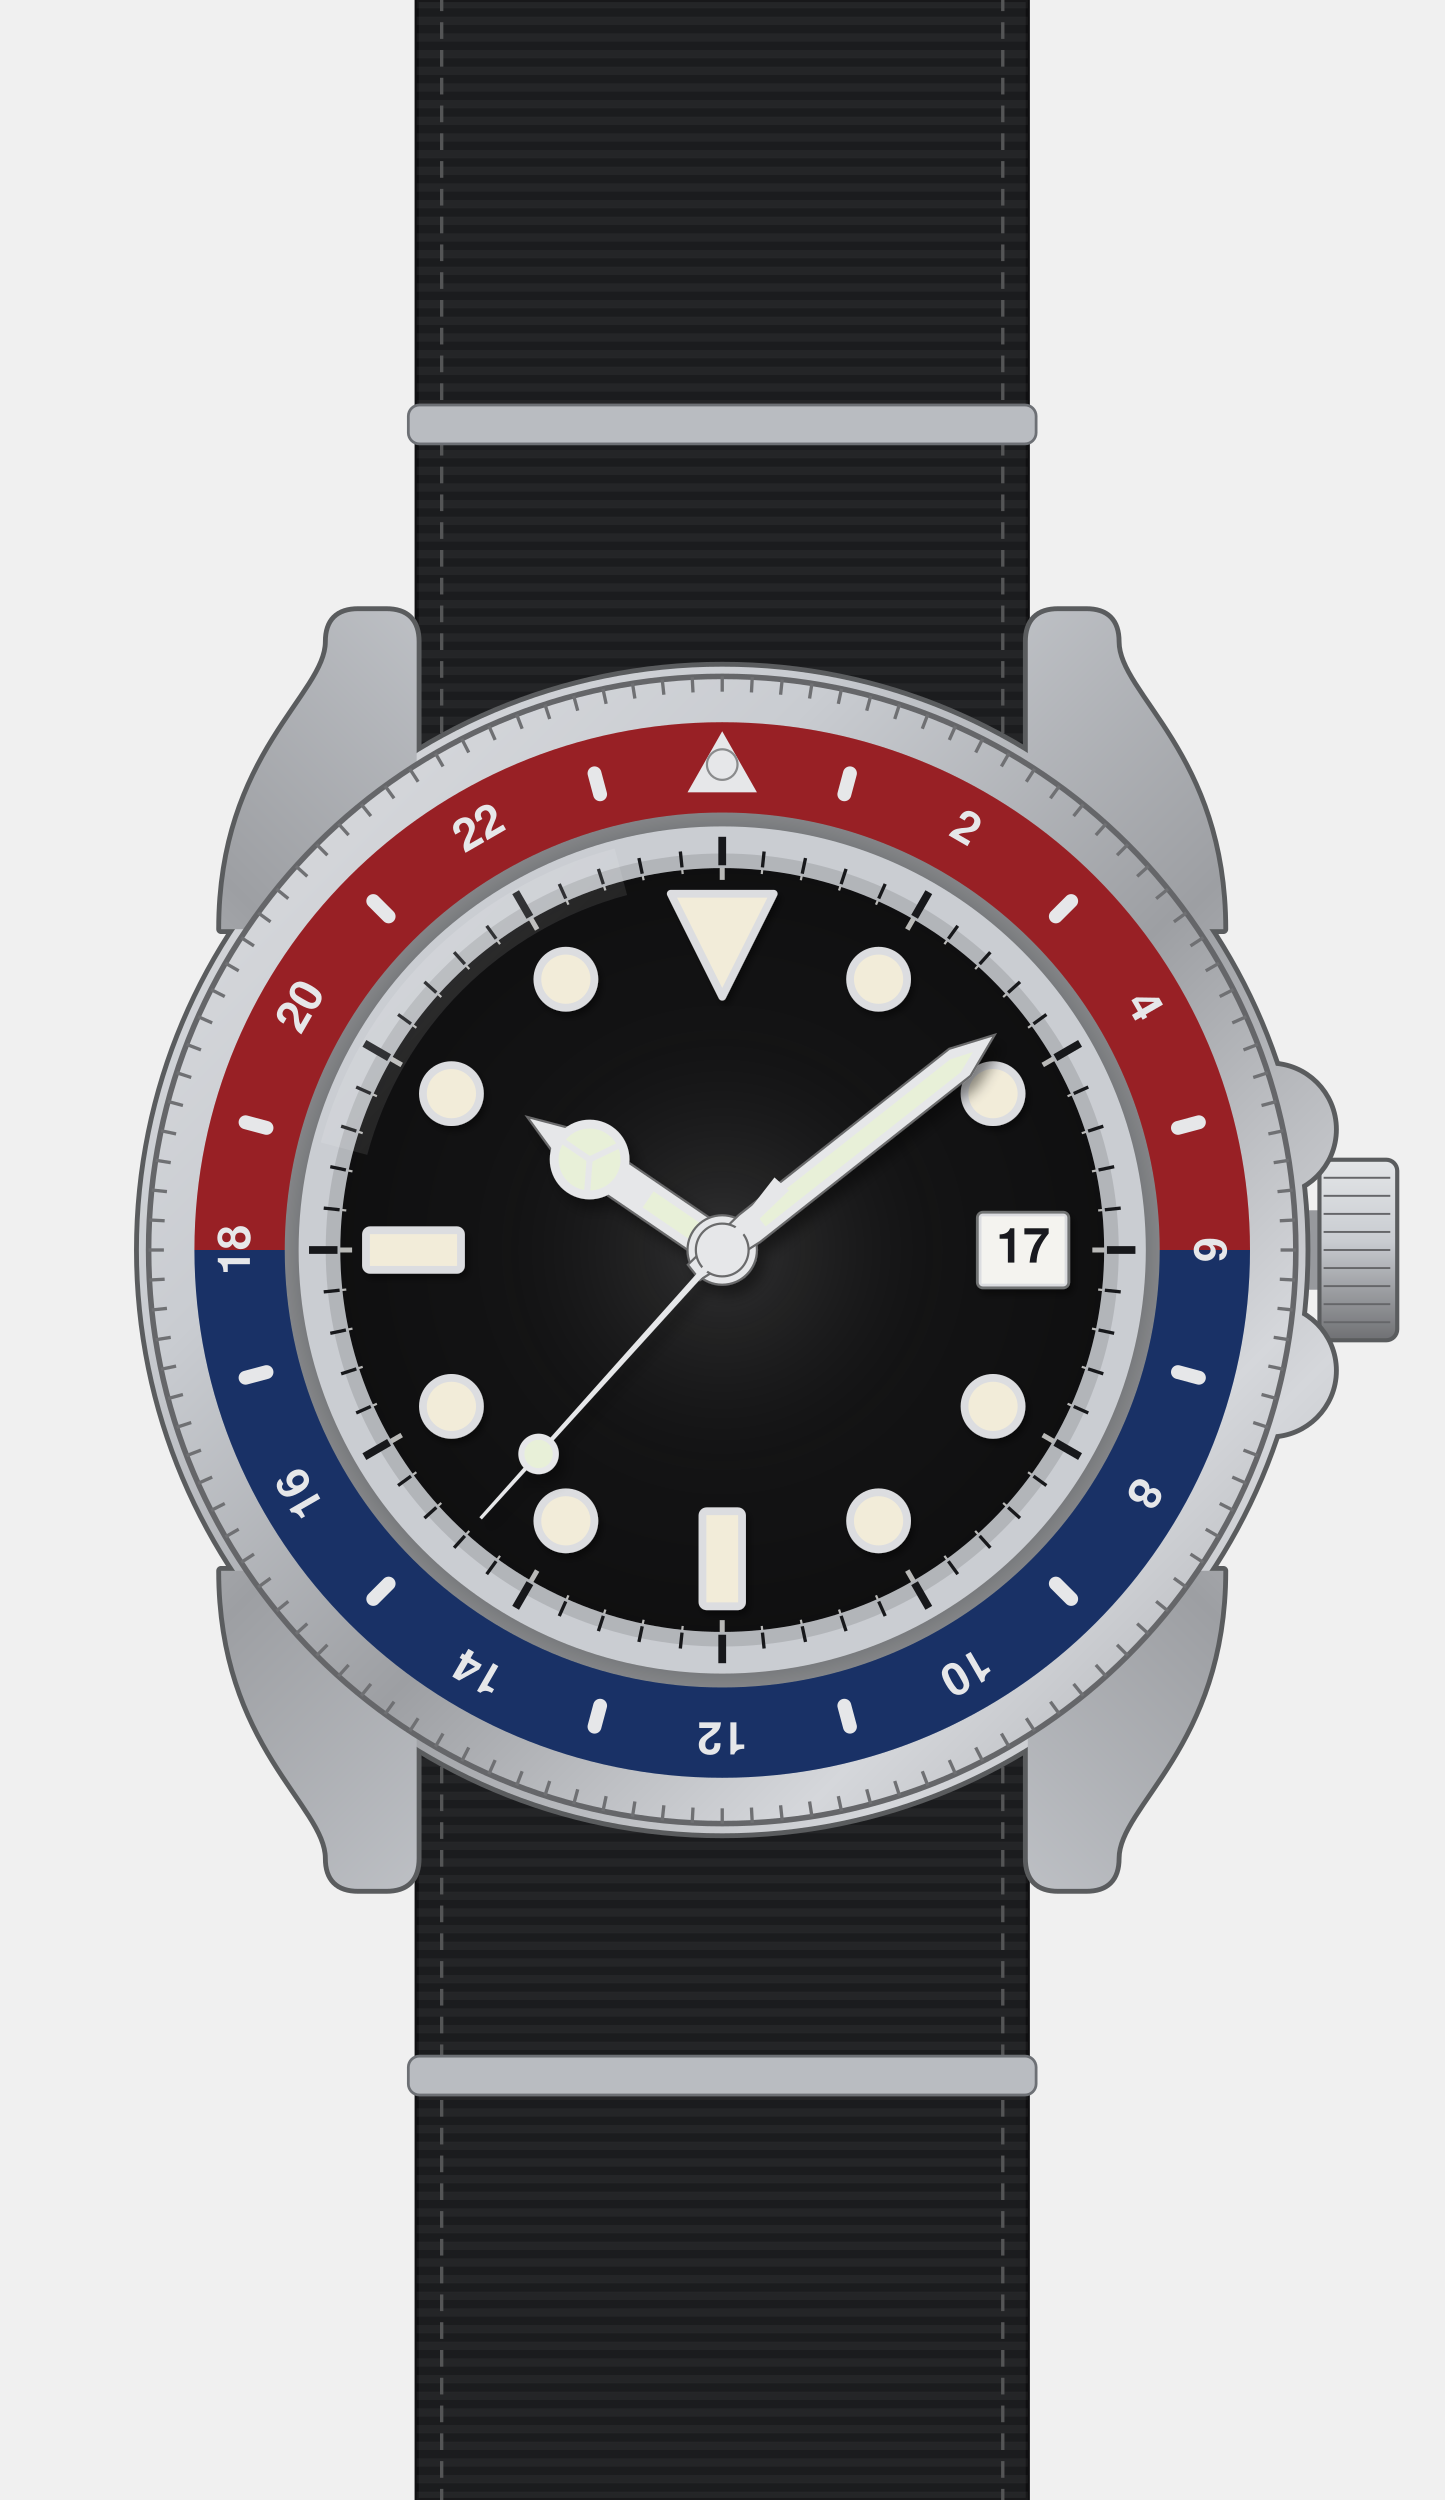
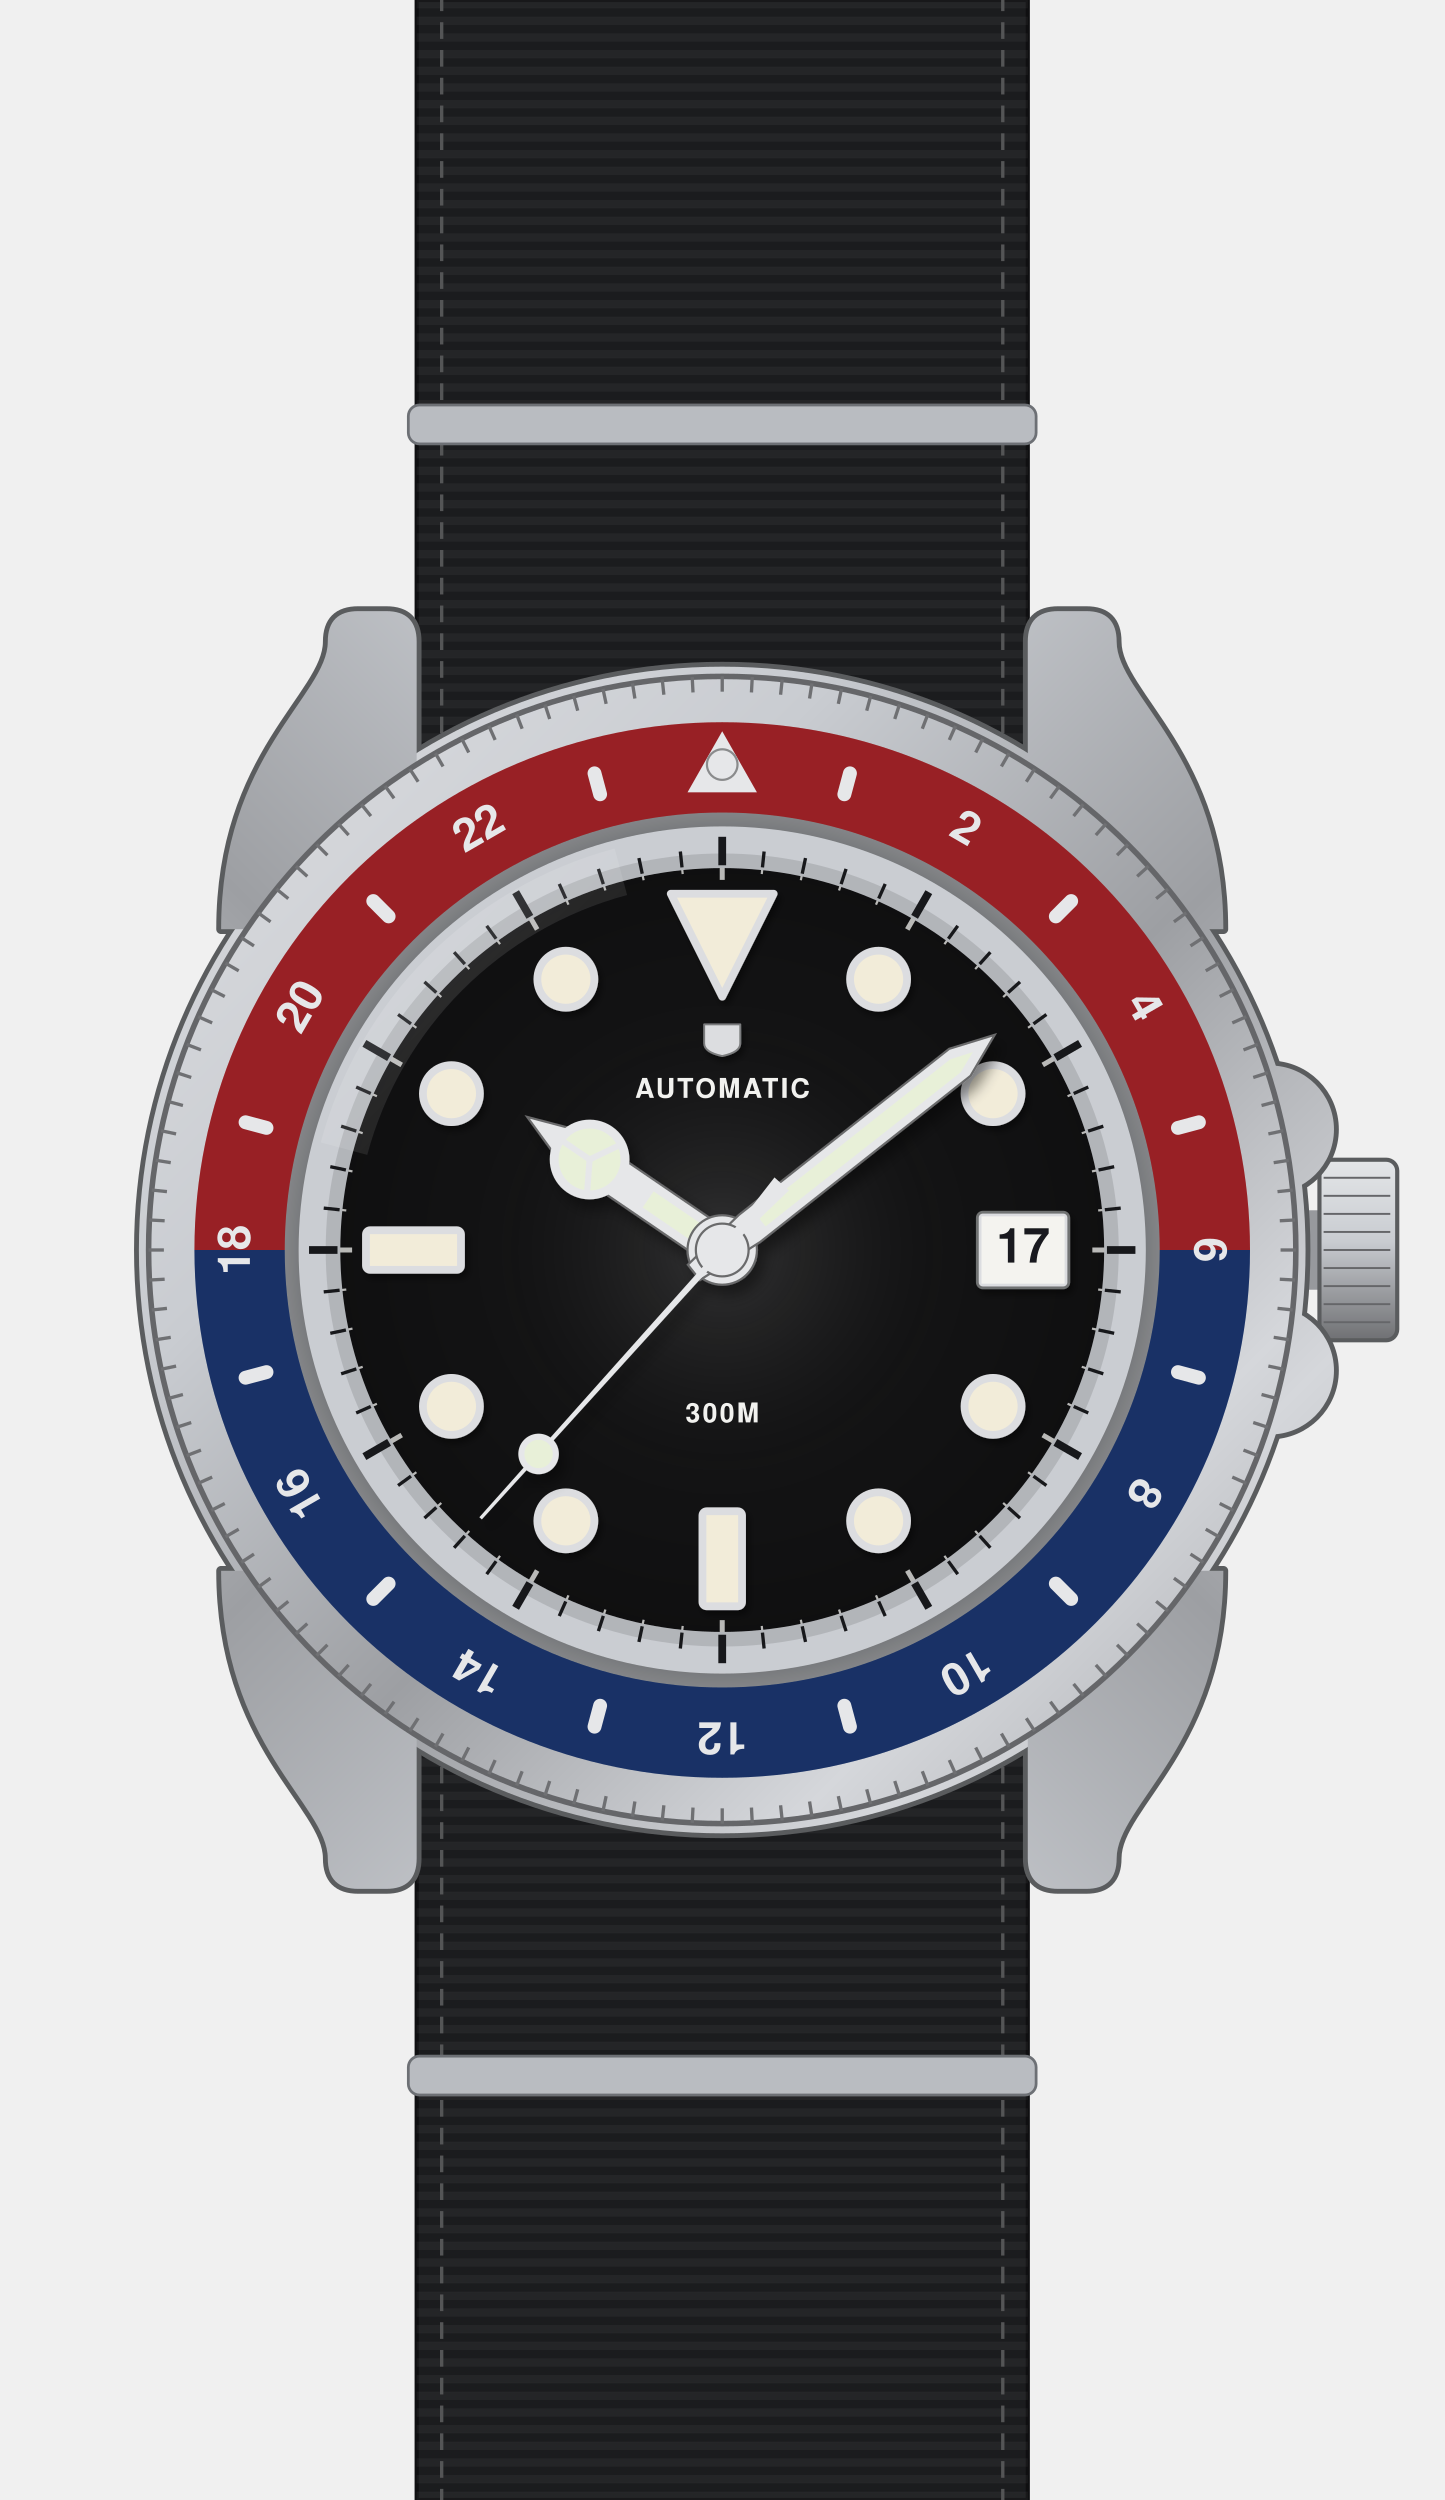
<svg xmlns="http://www.w3.org/2000/svg" viewBox="-26 -45 52 90" role="img" aria-label="Diver 42 GMT-insert on NATO" data-mm-width="52" data-mm-height="90">
  <defs>
    <clipPath id="diver-pepsi-nato-dial-clip">
      <circle r="15.75">
</circle>
    </clipPath>
  </defs>
  <g data-layer="strap" data-part="st-nato-22-black">
    <g id="diver-pepsi-nato-strap-top">
      <g>
        <defs>
          <pattern id="diver-pepsi-nato-strap-texture-st-nato-22-black" width="0.6" height="0.6" patternUnits="userSpaceOnUse">
            <rect width="0.6" height="0.3" fill="#fff" opacity="0.04">
</rect>
          </pattern>
        </defs>
        <path d="M -11 -12.6 L 11 -12.6 L 11 -45 L -11 -45 Z" fill="#1b1c1e" stroke="#0f0f11" stroke-width="0.15">
</path>
        <path d="M -11 -12.6 L 11 -12.6 L 11 -45 L -11 -45 Z" fill="url(#diver-pepsi-nato-strap-texture-st-nato-22-black)">
</path>
        <g stroke="#545556" stroke-width="0.12" stroke-dasharray="0.6 0.4" fill="none">
          <path d="M -10.1 -12.6 L -10.1 -45">
</path>
          <path d="M 10.1 -12.6 L 10.1 -45">
</path>
        </g>
        <rect x="-11.3" y="-30.42" width="22.6" height="1.4" rx="0.4" fill="#b9bcc1" stroke="#6d7075" stroke-width="0.1">
</rect>
      </g>
    </g>
    <use href="#diver-pepsi-nato-strap-top" transform="scale(1 -1)">
</use>
  </g>
  <g data-layer="crown" data-part="cw-diver42" transform="rotate(0)">
    <g>
      <defs>
        <linearGradient id="diver-pepsi-nato-crown-cw-diver42" x1="0" y1="0" x2="0" y2="1">
          <stop offset="0" stop-color="#e4e6e8">
</stop>
          <stop offset="0.45" stop-color="#c9ccd1">
</stop>
          <stop offset="1" stop-color="#6f7073">
</stop>
        </linearGradient>
      </defs>
      <rect x="20.6" y="-1.43" width="1.2" height="2.86" fill="#97999d">
</rect>
      <rect x="21.5" y="-3.25" width="2.8" height="6.5" rx="0.4" fill="url(#diver-pepsi-nato-crown-cw-diver42)" stroke="#5a5c5e" stroke-width="0.15">
</rect>
      <g stroke="#656669" stroke-width="0.07">
        <line x1="21.65" y1="-2.6" x2="24.05" y2="-2.6">
</line>
        <line x1="21.65" y1="-1.95" x2="24.05" y2="-1.95">
</line>
        <line x1="21.65" y1="-1.3" x2="24.05" y2="-1.3">
</line>
        <line x1="21.65" y1="-0.65" x2="24.05" y2="-0.65">
</line>
        <line x1="21.65" y1="0" x2="24.05" y2="0">
</line>
        <line x1="21.65" y1="0.65" x2="24.05" y2="0.65">
</line>
        <line x1="21.65" y1="1.3" x2="24.05" y2="1.3">
</line>
        <line x1="21.65" y1="1.95" x2="24.05" y2="1.95">
</line>
        <line x1="21.65" y1="2.6" x2="24.05" y2="2.6">
</line>
      </g>
    </g>
  </g>
  <g data-layer="case" data-part="cs-diver42-30">
    <g>
      <defs>
        <linearGradient id="diver-pepsi-nato-case-metal-cs-diver42-30" gradientUnits="userSpaceOnUse" x1="-23" y1="-23" x2="23" y2="23">
          <stop offset="0" stop-color="#dedfe2">
</stop>
          <stop offset="0.3" stop-color="#c9ccd1">
</stop>
          <stop offset="0.55" stop-color="#9d9fa3">
</stop>
          <stop offset="0.78" stop-color="#d5d7db">
</stop>
          <stop offset="1" stop-color="#a5a7ab">
</stop>
        </linearGradient>
        <radialGradient id="diver-pepsi-nato-case-flange-cs-diver42-30" gradientUnits="userSpaceOnUse" cx="0" cy="0" r="15.8">
          <stop offset="0.8" stop-color="#3c3d3f">
</stop>
          <stop offset="1" stop-color="#838588">
</stop>
        </radialGradient>
      </defs>
      <g stroke="#5a5c5e" stroke-width="0.35" stroke-linejoin="round">
        <circle r="21" fill="#5a5c5e">
</circle>
        <path d="M 11 -11.55 L 11 -21.9 Q 11 -23 12.1 -23 L 13.1 -23 Q 14.2 -23 14.2 -21.9 C 14.2 -19.95 18.04 -17.85 18.04 -11.55 Z" fill="#5a5c5e" transform="scale(1 1)">
</path>
        <path d="M 11 -11.55 L 11 -21.9 Q 11 -23 12.1 -23 L 13.1 -23 Q 14.2 -23 14.2 -21.9 C 14.2 -19.95 18.04 -17.85 18.04 -11.55 Z" fill="#5a5c5e" transform="scale(-1 1)">
</path>
        <path d="M 11 -11.55 L 11 -21.9 Q 11 -23 12.1 -23 L 13.1 -23 Q 14.2 -23 14.2 -21.9 C 14.2 -19.95 18.04 -17.85 18.04 -11.55 Z" fill="#5a5c5e" transform="scale(1 -1)">
</path>
        <path d="M 11 -11.55 L 11 -21.9 Q 11 -23 12.1 -23 L 13.1 -23 Q 14.2 -23 14.2 -21.9 C 14.2 -19.95 18.04 -17.85 18.04 -11.55 Z" fill="#5a5c5e" transform="scale(-1 -1)">
</path>
        <circle cx="19.723" cy="-4.342" r="2.3" fill="#5a5c5e">
</circle>
        <circle cx="19.723" cy="4.342" r="2.3" fill="#5a5c5e">
</circle>
      </g>
      <g>
        <circle r="21" fill="url(#diver-pepsi-nato-case-metal-cs-diver42-30)">
</circle>
        <path d="M 11 -11.55 L 11 -21.9 Q 11 -23 12.1 -23 L 13.1 -23 Q 14.2 -23 14.2 -21.9 C 14.2 -19.95 18.04 -17.85 18.04 -11.55 Z" fill="url(#diver-pepsi-nato-case-metal-cs-diver42-30)" transform="scale(1 1)">
</path>
        <path d="M 11 -11.55 L 11 -21.9 Q 11 -23 12.1 -23 L 13.1 -23 Q 14.2 -23 14.2 -21.9 C 14.2 -19.95 18.04 -17.85 18.04 -11.55 Z" fill="url(#diver-pepsi-nato-case-metal-cs-diver42-30)" transform="scale(-1 1)">
</path>
        <path d="M 11 -11.55 L 11 -21.9 Q 11 -23 12.1 -23 L 13.1 -23 Q 14.2 -23 14.2 -21.9 C 14.2 -19.95 18.04 -17.85 18.04 -11.55 Z" fill="url(#diver-pepsi-nato-case-metal-cs-diver42-30)" transform="scale(1 -1)">
</path>
        <path d="M 11 -11.55 L 11 -21.9 Q 11 -23 12.1 -23 L 13.1 -23 Q 14.2 -23 14.2 -21.9 C 14.2 -19.95 18.04 -17.85 18.04 -11.55 Z" fill="url(#diver-pepsi-nato-case-metal-cs-diver42-30)" transform="scale(-1 -1)">
</path>
        <circle cx="19.723" cy="-4.342" r="2.3" fill="url(#diver-pepsi-nato-case-metal-cs-diver42-30)">
</circle>
        <circle cx="19.723" cy="4.342" r="2.3" fill="url(#diver-pepsi-nato-case-metal-cs-diver42-30)">
</circle>
      </g>
      <circle r="15.8" fill="url(#diver-pepsi-nato-case-flange-cs-diver42-30)">
</circle>
    </g>
  </g>
  <g data-layer="bezel" data-part="bz-diver42-flat">
    <g>
      <defs>
        <linearGradient id="diver-pepsi-nato-bezel-bz-diver42-flat" gradientUnits="userSpaceOnUse" x1="-20.65" y1="-20.65" x2="20.65" y2="20.65">
          <stop offset="0" stop-color="#dedfe2">
</stop>
          <stop offset="0.3" stop-color="#c9ccd1">
</stop>
          <stop offset="0.55" stop-color="#9d9fa3">
</stop>
          <stop offset="0.78" stop-color="#d5d7db">
</stop>
          <stop offset="1" stop-color="#a5a7ab">
</stop>
        </linearGradient>
      </defs>
      <path d="M -20.65 0 A 20.65 20.65 0 1 0 20.65 0 A 20.65 20.65 0 1 0 -20.65 0 Z M -18.75 0 A 18.75 18.75 0 1 0 18.75 0 A 18.75 18.75 0 1 0 -18.75 0 Z" fill="url(#diver-pepsi-nato-bezel-bz-diver42-flat)" fill-rule="evenodd" stroke="#656669" stroke-width="0.2">
</path>
      <g stroke="#6f7073" stroke-width="0.12">
        <line x1="0" y1="-20.1" x2="0" y2="-20.65">
</line>
        <line x1="1.052" y1="-20.072" x2="1.081" y2="-20.622">
</line>
        <line x1="2.101" y1="-19.99" x2="2.159" y2="-20.537">
</line>
        <line x1="3.144" y1="-19.853" x2="3.23" y2="-20.396">
</line>
        <line x1="4.179" y1="-19.661" x2="4.293" y2="-20.199">
</line>
        <line x1="5.202" y1="-19.415" x2="5.345" y2="-19.946">
</line>
        <line x1="6.211" y1="-19.116" x2="6.381" y2="-19.639">
</line>
        <line x1="7.203" y1="-18.765" x2="7.4" y2="-19.278">
</line>
        <line x1="8.175" y1="-18.362" x2="8.399" y2="-18.865">
</line>
        <line x1="9.125" y1="-17.909" x2="9.375" y2="-18.399">
</line>
        <line x1="10.05" y1="-17.407" x2="10.325" y2="-17.883">
</line>
        <line x1="10.947" y1="-16.857" x2="11.247" y2="-17.319">
</line>
        <line x1="11.814" y1="-16.261" x2="12.138" y2="-16.706">
</line>
        <line x1="12.649" y1="-15.621" x2="12.995" y2="-16.048">
</line>
        <line x1="13.45" y1="-14.937" x2="13.818" y2="-15.346">
</line>
        <line x1="14.213" y1="-14.213" x2="14.602" y2="-14.602">
</line>
        <line x1="14.937" y1="-13.45" x2="15.346" y2="-13.818">
</line>
        <line x1="15.621" y1="-12.649" x2="16.048" y2="-12.995">
</line>
        <line x1="16.261" y1="-11.814" x2="16.706" y2="-12.138">
</line>
        <line x1="16.857" y1="-10.947" x2="17.319" y2="-11.247">
</line>
        <line x1="17.407" y1="-10.05" x2="17.883" y2="-10.325">
</line>
        <line x1="17.909" y1="-9.125" x2="18.399" y2="-9.375">
</line>
        <line x1="18.362" y1="-8.175" x2="18.865" y2="-8.399">
</line>
        <line x1="18.765" y1="-7.203" x2="19.278" y2="-7.4">
</line>
        <line x1="19.116" y1="-6.211" x2="19.639" y2="-6.381">
</line>
        <line x1="19.415" y1="-5.202" x2="19.946" y2="-5.345">
</line>
        <line x1="19.661" y1="-4.179" x2="20.199" y2="-4.293">
</line>
        <line x1="19.853" y1="-3.144" x2="20.396" y2="-3.23">
</line>
        <line x1="19.99" y1="-2.101" x2="20.537" y2="-2.159">
</line>
        <line x1="20.072" y1="-1.052" x2="20.622" y2="-1.081">
</line>
        <line x1="20.1" y1="0" x2="20.65" y2="0">
</line>
        <line x1="20.072" y1="1.052" x2="20.622" y2="1.081">
</line>
        <line x1="19.99" y1="2.101" x2="20.537" y2="2.159">
</line>
        <line x1="19.853" y1="3.144" x2="20.396" y2="3.23">
</line>
        <line x1="19.661" y1="4.179" x2="20.199" y2="4.293">
</line>
        <line x1="19.415" y1="5.202" x2="19.946" y2="5.345">
</line>
        <line x1="19.116" y1="6.211" x2="19.639" y2="6.381">
</line>
        <line x1="18.765" y1="7.203" x2="19.278" y2="7.4">
</line>
        <line x1="18.362" y1="8.175" x2="18.865" y2="8.399">
</line>
        <line x1="17.909" y1="9.125" x2="18.399" y2="9.375">
</line>
        <line x1="17.407" y1="10.05" x2="17.883" y2="10.325">
</line>
        <line x1="16.857" y1="10.947" x2="17.319" y2="11.247">
</line>
        <line x1="16.261" y1="11.814" x2="16.706" y2="12.138">
</line>
        <line x1="15.621" y1="12.649" x2="16.048" y2="12.995">
</line>
        <line x1="14.937" y1="13.45" x2="15.346" y2="13.818">
</line>
        <line x1="14.213" y1="14.213" x2="14.602" y2="14.602">
</line>
        <line x1="13.45" y1="14.937" x2="13.818" y2="15.346">
</line>
        <line x1="12.649" y1="15.621" x2="12.995" y2="16.048">
</line>
        <line x1="11.814" y1="16.261" x2="12.138" y2="16.706">
</line>
        <line x1="10.947" y1="16.857" x2="11.247" y2="17.319">
</line>
        <line x1="10.05" y1="17.407" x2="10.325" y2="17.883">
</line>
        <line x1="9.125" y1="17.909" x2="9.375" y2="18.399">
</line>
        <line x1="8.175" y1="18.362" x2="8.399" y2="18.865">
</line>
        <line x1="7.203" y1="18.765" x2="7.4" y2="19.278">
</line>
        <line x1="6.211" y1="19.116" x2="6.381" y2="19.639">
</line>
        <line x1="5.202" y1="19.415" x2="5.345" y2="19.946">
</line>
        <line x1="4.179" y1="19.661" x2="4.293" y2="20.199">
</line>
        <line x1="3.144" y1="19.853" x2="3.23" y2="20.396">
</line>
        <line x1="2.101" y1="19.99" x2="2.159" y2="20.537">
</line>
        <line x1="1.052" y1="20.072" x2="1.081" y2="20.622">
</line>
        <line x1="0" y1="20.1" x2="0" y2="20.65">
</line>
        <line x1="-1.052" y1="20.072" x2="-1.081" y2="20.622">
</line>
        <line x1="-2.101" y1="19.99" x2="-2.159" y2="20.537">
</line>
        <line x1="-3.144" y1="19.853" x2="-3.23" y2="20.396">
</line>
        <line x1="-4.179" y1="19.661" x2="-4.293" y2="20.199">
</line>
        <line x1="-5.202" y1="19.415" x2="-5.345" y2="19.946">
</line>
        <line x1="-6.211" y1="19.116" x2="-6.381" y2="19.639">
</line>
        <line x1="-7.203" y1="18.765" x2="-7.4" y2="19.278">
</line>
        <line x1="-8.175" y1="18.362" x2="-8.399" y2="18.865">
</line>
        <line x1="-9.125" y1="17.909" x2="-9.375" y2="18.399">
</line>
        <line x1="-10.05" y1="17.407" x2="-10.325" y2="17.883">
</line>
        <line x1="-10.947" y1="16.857" x2="-11.247" y2="17.319">
</line>
        <line x1="-11.814" y1="16.261" x2="-12.138" y2="16.706">
</line>
        <line x1="-12.649" y1="15.621" x2="-12.995" y2="16.048">
</line>
        <line x1="-13.45" y1="14.937" x2="-13.818" y2="15.346">
</line>
        <line x1="-14.213" y1="14.213" x2="-14.602" y2="14.602">
</line>
        <line x1="-14.937" y1="13.45" x2="-15.346" y2="13.818">
</line>
        <line x1="-15.621" y1="12.649" x2="-16.048" y2="12.995">
</line>
        <line x1="-16.261" y1="11.814" x2="-16.706" y2="12.138">
</line>
        <line x1="-16.857" y1="10.947" x2="-17.319" y2="11.247">
</line>
        <line x1="-17.407" y1="10.05" x2="-17.883" y2="10.325">
</line>
        <line x1="-17.909" y1="9.125" x2="-18.399" y2="9.375">
</line>
        <line x1="-18.362" y1="8.175" x2="-18.865" y2="8.399">
</line>
        <line x1="-18.765" y1="7.203" x2="-19.278" y2="7.4">
</line>
        <line x1="-19.116" y1="6.211" x2="-19.639" y2="6.381">
</line>
        <line x1="-19.415" y1="5.202" x2="-19.946" y2="5.345">
</line>
        <line x1="-19.661" y1="4.179" x2="-20.199" y2="4.293">
</line>
        <line x1="-19.853" y1="3.144" x2="-20.396" y2="3.23">
</line>
        <line x1="-19.99" y1="2.101" x2="-20.537" y2="2.159">
</line>
        <line x1="-20.072" y1="1.052" x2="-20.622" y2="1.081">
</line>
        <line x1="-20.1" y1="0" x2="-20.65" y2="0">
</line>
        <line x1="-20.072" y1="-1.052" x2="-20.622" y2="-1.081">
</line>
        <line x1="-19.99" y1="-2.101" x2="-20.537" y2="-2.159">
</line>
        <line x1="-19.853" y1="-3.144" x2="-20.396" y2="-3.23">
</line>
        <line x1="-19.661" y1="-4.179" x2="-20.199" y2="-4.293">
</line>
        <line x1="-19.415" y1="-5.202" x2="-19.946" y2="-5.345">
</line>
        <line x1="-19.116" y1="-6.211" x2="-19.639" y2="-6.381">
</line>
        <line x1="-18.765" y1="-7.203" x2="-19.278" y2="-7.4">
</line>
        <line x1="-18.362" y1="-8.175" x2="-18.865" y2="-8.399">
</line>
        <line x1="-17.909" y1="-9.125" x2="-18.399" y2="-9.375">
</line>
        <line x1="-17.407" y1="-10.05" x2="-17.883" y2="-10.325">
</line>
        <line x1="-16.857" y1="-10.947" x2="-17.319" y2="-11.247">
</line>
        <line x1="-16.261" y1="-11.814" x2="-16.706" y2="-12.138">
</line>
        <line x1="-15.621" y1="-12.649" x2="-16.048" y2="-12.995">
</line>
        <line x1="-14.937" y1="-13.45" x2="-15.346" y2="-13.818">
</line>
        <line x1="-14.213" y1="-14.213" x2="-14.602" y2="-14.602">
</line>
        <line x1="-13.45" y1="-14.937" x2="-13.818" y2="-15.346">
</line>
        <line x1="-12.649" y1="-15.621" x2="-12.995" y2="-16.048">
</line>
        <line x1="-11.814" y1="-16.261" x2="-12.138" y2="-16.706">
</line>
        <line x1="-10.947" y1="-16.857" x2="-11.247" y2="-17.319">
</line>
        <line x1="-10.05" y1="-17.407" x2="-10.325" y2="-17.883">
</line>
        <line x1="-9.125" y1="-17.909" x2="-9.375" y2="-18.399">
</line>
        <line x1="-8.175" y1="-18.362" x2="-8.399" y2="-18.865">
</line>
        <line x1="-7.203" y1="-18.765" x2="-7.4" y2="-19.278">
</line>
        <line x1="-6.211" y1="-19.116" x2="-6.381" y2="-19.639">
</line>
        <line x1="-5.202" y1="-19.415" x2="-5.345" y2="-19.946">
</line>
        <line x1="-4.179" y1="-19.661" x2="-4.293" y2="-20.199">
</line>
        <line x1="-3.144" y1="-19.853" x2="-3.23" y2="-20.396">
</line>
        <line x1="-2.101" y1="-19.99" x2="-2.159" y2="-20.537">
</line>
        <line x1="-1.052" y1="-20.072" x2="-1.081" y2="-20.622">
</line>
      </g>
    </g>
  </g>
  <g data-layer="bezelInsert" data-part="in-diver42-gmt-pepsi">
    <g>
      <g>
        <defs>
          <radialGradient id="diver-pepsi-nato-insert-shade-in-diver42-gmt-pepsi" gradientUnits="userSpaceOnUse" r="19">
            <stop offset="0.829" stop-color="#000" stop-opacity="0.12">
</stop>
            <stop offset="0.889" stop-color="#000" stop-opacity="0">
</stop>
            <stop offset="1" stop-color="#000" stop-opacity="0.15">
</stop>
          </radialGradient>
        </defs>
        <g>
          <path d="M -19 0 A 19 19 0 0 1 19 0 L 15.75 0 A 15.75 15.75 0 0 0 -15.75 0 Z" fill="#b3262b">
</path>
          <path d="M 19 0 A 19 19 0 0 1 -19 0 L -15.75 0 A 15.75 15.75 0 0 0 15.75 0 Z" fill="#1d3a78">
</path>
        </g>
        <path d="M -19 0 A 19 19 0 1 0 19 0 A 19 19 0 1 0 -19 0 Z M -15.75 0 A 15.75 15.75 0 1 0 15.75 0 A 15.75 15.75 0 1 0 -15.75 0 Z" fill="url(#diver-pepsi-nato-insert-shade-in-diver42-gmt-pepsi)" fill-rule="evenodd">
</path>
      </g>
      <text x="8.687" y="-15.047" transform="rotate(30 8.687 -15.047)" font-family="'Helvetica Neue', Helvetica, Arial, sans-serif" font-weight="600" font-size="1.625" fill="#e6e7e9" text-anchor="middle" dominant-baseline="central">2</text>
      <text x="15.047" y="-8.688" transform="rotate(60 15.047 -8.688)" font-family="'Helvetica Neue', Helvetica, Arial, sans-serif" font-weight="600" font-size="1.625" fill="#e6e7e9" text-anchor="middle" dominant-baseline="central">4</text>
      <text x="17.375" y="0" transform="rotate(90 17.375 0)" font-family="'Helvetica Neue', Helvetica, Arial, sans-serif" font-weight="600" font-size="1.625" fill="#e6e7e9" text-anchor="middle" dominant-baseline="central">6</text>
      <text x="15.047" y="8.687" transform="rotate(120 15.047 8.687)" font-family="'Helvetica Neue', Helvetica, Arial, sans-serif" font-weight="600" font-size="1.625" fill="#e6e7e9" text-anchor="middle" dominant-baseline="central">8</text>
      <text x="8.687" y="15.047" transform="rotate(150 8.687 15.047)" font-family="'Helvetica Neue', Helvetica, Arial, sans-serif" font-weight="600" font-size="1.625" fill="#e6e7e9" text-anchor="middle" dominant-baseline="central">10</text>
      <text x="0" y="17.375" transform="rotate(180 0 17.375)" font-family="'Helvetica Neue', Helvetica, Arial, sans-serif" font-weight="600" font-size="1.625" fill="#e6e7e9" text-anchor="middle" dominant-baseline="central">12</text>
      <text x="-8.688" y="15.047" transform="rotate(210 -8.688 15.047)" font-family="'Helvetica Neue', Helvetica, Arial, sans-serif" font-weight="600" font-size="1.625" fill="#e6e7e9" text-anchor="middle" dominant-baseline="central">14</text>
      <text x="-15.047" y="8.688" transform="rotate(240 -15.047 8.688)" font-family="'Helvetica Neue', Helvetica, Arial, sans-serif" font-weight="600" font-size="1.625" fill="#e6e7e9" text-anchor="middle" dominant-baseline="central">16</text>
      <text x="-17.375" y="0" transform="rotate(270 -17.375 0)" font-family="'Helvetica Neue', Helvetica, Arial, sans-serif" font-weight="600" font-size="1.625" fill="#e6e7e9" text-anchor="middle" dominant-baseline="central">18</text>
      <text x="-15.047" y="-8.688" transform="rotate(300 -15.047 -8.688)" font-family="'Helvetica Neue', Helvetica, Arial, sans-serif" font-weight="600" font-size="1.625" fill="#e6e7e9" text-anchor="middle" dominant-baseline="central">20</text>
      <text x="-8.688" y="-15.047" transform="rotate(330 -8.688 -15.047)" font-family="'Helvetica Neue', Helvetica, Arial, sans-serif" font-weight="600" font-size="1.625" fill="#e6e7e9" text-anchor="middle" dominant-baseline="central">22</text>
      <line x1="4.396" y1="-16.406" x2="4.598" y2="-17.16" stroke="#e6e7e9" stroke-width="0.5" stroke-linecap="round">
</line>
      <line x1="12.01" y1="-12.01" x2="12.562" y2="-12.562" stroke="#e6e7e9" stroke-width="0.5" stroke-linecap="round">
</line>
      <line x1="16.406" y1="-4.396" x2="17.16" y2="-4.598" stroke="#e6e7e9" stroke-width="0.5" stroke-linecap="round">
</line>
      <line x1="16.406" y1="4.396" x2="17.16" y2="4.598" stroke="#e6e7e9" stroke-width="0.5" stroke-linecap="round">
</line>
      <line x1="12.01" y1="12.01" x2="12.562" y2="12.562" stroke="#e6e7e9" stroke-width="0.5" stroke-linecap="round">
</line>
      <line x1="4.396" y1="16.406" x2="4.598" y2="17.16" stroke="#e6e7e9" stroke-width="0.5" stroke-linecap="round">
</line>
      <line x1="-4.396" y1="16.406" x2="-4.598" y2="17.16" stroke="#e6e7e9" stroke-width="0.5" stroke-linecap="round">
</line>
      <line x1="-12.01" y1="12.01" x2="-12.562" y2="12.562" stroke="#e6e7e9" stroke-width="0.5" stroke-linecap="round">
</line>
      <line x1="-16.406" y1="4.396" x2="-17.16" y2="4.598" stroke="#e6e7e9" stroke-width="0.5" stroke-linecap="round">
</line>
      <line x1="-16.406" y1="-4.396" x2="-17.16" y2="-4.598" stroke="#e6e7e9" stroke-width="0.5" stroke-linecap="round">
</line>
      <line x1="-12.01" y1="-12.01" x2="-12.562" y2="-12.562" stroke="#e6e7e9" stroke-width="0.5" stroke-linecap="round">
</line>
      <line x1="-4.396" y1="-16.406" x2="-4.598" y2="-17.16" stroke="#e6e7e9" stroke-width="0.5" stroke-linecap="round">
</line>
      <g>
        <path d="M 0 -18.675 L -1.25 -16.475 L 1.25 -16.475 Z" fill="#e6e7e9">
</path>
        <circle cy="-17.475" r="0.55" fill="#e6e7e9" stroke="#8a8b8c" stroke-width="0.08">
</circle>
      </g>
    </g>
  </g>
  <g clip-path="url(#diver-pepsi-nato-dial-clip)">
    <g data-layer="dial" data-part="dl-sub-black">
      <g>
        <defs>
          <filter id="diver-pepsi-nato-dial-shadow-dl-sub-black" x="-50%" y="-50%" width="200%" height="200%">
            <feDropShadow dx="0.12" dy="0.18" stdDeviation="0.12" flood-color="#000" flood-opacity="0.5">
</feDropShadow>
          </filter>
        </defs>
        <circle r="14.25" fill="#0f0f10">
</circle>
        <g>
          <defs>
            <radialGradient id="diver-pepsi-nato-dial-vignette-dl-sub-black" gradientUnits="userSpaceOnUse" cx="0" cy="0" r="14.25">
              <stop offset="0" stop-color="#fff" stop-opacity="0.14">
</stop>
              <stop offset="0.7" stop-color="#000" stop-opacity="0">
</stop>
              <stop offset="1" stop-color="#000" stop-opacity="0.2">
</stop>
            </radialGradient>
          </defs>
          <circle r="14.25" fill="url(#diver-pepsi-nato-dial-vignette-dl-sub-black)">
</circle>
        </g>
        <g stroke="#f2f2ef" opacity="0.75">
          <line x1="0" y1="-13.324" x2="0" y2="-14.107" stroke-width="0.18">
</line>
          <line x1="1.423" y1="-13.534" x2="1.475" y2="-14.03" stroke-width="0.08">
</line>
          <line x1="2.829" y1="-13.311" x2="2.933" y2="-13.799" stroke-width="0.08">
</line>
          <line x1="4.205" y1="-12.943" x2="4.359" y2="-13.417" stroke-width="0.08">
</line>
          <line x1="5.535" y1="-12.432" x2="5.738" y2="-12.888" stroke-width="0.08">
</line>
          <line x1="6.662" y1="-11.539" x2="7.054" y2="-12.217" stroke-width="0.18">
</line>
          <line x1="7.999" y1="-11.01" x2="8.292" y2="-11.413" stroke-width="0.08">
</line>
          <line x1="9.106" y1="-10.113" x2="9.44" y2="-10.484" stroke-width="0.08">
</line>
          <line x1="10.113" y1="-9.106" x2="10.484" y2="-9.44" stroke-width="0.08">
</line>
          <line x1="11.01" y1="-7.999" x2="11.413" y2="-8.292" stroke-width="0.08">
</line>
          <line x1="11.539" y1="-6.662" x2="12.217" y2="-7.054" stroke-width="0.18">
</line>
          <line x1="12.432" y1="-5.535" x2="12.888" y2="-5.738" stroke-width="0.08">
</line>
          <line x1="12.943" y1="-4.205" x2="13.417" y2="-4.359" stroke-width="0.08">
</line>
          <line x1="13.311" y1="-2.829" x2="13.799" y2="-2.933" stroke-width="0.08">
</line>
          <line x1="13.534" y1="-1.423" x2="14.03" y2="-1.475" stroke-width="0.08">
</line>
          <line x1="13.324" y1="0" x2="14.107" y2="0" stroke-width="0.18">
</line>
          <line x1="13.534" y1="1.423" x2="14.03" y2="1.475" stroke-width="0.08">
</line>
          <line x1="13.311" y1="2.829" x2="13.799" y2="2.933" stroke-width="0.08">
</line>
          <line x1="12.943" y1="4.205" x2="13.417" y2="4.359" stroke-width="0.08">
</line>
          <line x1="12.432" y1="5.535" x2="12.888" y2="5.738" stroke-width="0.08">
</line>
          <line x1="11.539" y1="6.662" x2="12.217" y2="7.054" stroke-width="0.18">
</line>
          <line x1="11.01" y1="7.999" x2="11.413" y2="8.292" stroke-width="0.08">
</line>
          <line x1="10.113" y1="9.106" x2="10.484" y2="9.44" stroke-width="0.08">
</line>
          <line x1="9.106" y1="10.113" x2="9.44" y2="10.484" stroke-width="0.08">
</line>
          <line x1="7.999" y1="11.01" x2="8.292" y2="11.413" stroke-width="0.08">
</line>
          <line x1="6.662" y1="11.539" x2="7.054" y2="12.217" stroke-width="0.18">
</line>
          <line x1="5.535" y1="12.432" x2="5.738" y2="12.888" stroke-width="0.08">
</line>
          <line x1="4.205" y1="12.943" x2="4.359" y2="13.417" stroke-width="0.08">
</line>
          <line x1="2.829" y1="13.311" x2="2.933" y2="13.799" stroke-width="0.08">
</line>
          <line x1="1.423" y1="13.534" x2="1.475" y2="14.03" stroke-width="0.08">
</line>
          <line x1="0" y1="13.324" x2="0" y2="14.107" stroke-width="0.18">
</line>
          <line x1="-1.423" y1="13.534" x2="-1.475" y2="14.03" stroke-width="0.08">
</line>
          <line x1="-2.829" y1="13.311" x2="-2.933" y2="13.799" stroke-width="0.08">
</line>
          <line x1="-4.205" y1="12.943" x2="-4.359" y2="13.417" stroke-width="0.08">
</line>
          <line x1="-5.535" y1="12.432" x2="-5.738" y2="12.888" stroke-width="0.08">
</line>
          <line x1="-6.662" y1="11.539" x2="-7.054" y2="12.217" stroke-width="0.18">
</line>
          <line x1="-7.999" y1="11.01" x2="-8.292" y2="11.413" stroke-width="0.08">
</line>
          <line x1="-9.106" y1="10.113" x2="-9.44" y2="10.484" stroke-width="0.08">
</line>
          <line x1="-10.113" y1="9.106" x2="-10.484" y2="9.44" stroke-width="0.08">
</line>
          <line x1="-11.01" y1="7.999" x2="-11.413" y2="8.292" stroke-width="0.08">
</line>
          <line x1="-11.539" y1="6.662" x2="-12.217" y2="7.054" stroke-width="0.18">
</line>
          <line x1="-12.432" y1="5.535" x2="-12.888" y2="5.738" stroke-width="0.08">
</line>
          <line x1="-12.943" y1="4.205" x2="-13.417" y2="4.359" stroke-width="0.08">
</line>
          <line x1="-13.311" y1="2.829" x2="-13.799" y2="2.933" stroke-width="0.08">
</line>
          <line x1="-13.534" y1="1.423" x2="-14.03" y2="1.475" stroke-width="0.08">
</line>
          <line x1="-13.324" y1="0" x2="-14.107" y2="0" stroke-width="0.18">
</line>
          <line x1="-13.534" y1="-1.423" x2="-14.03" y2="-1.475" stroke-width="0.08">
</line>
          <line x1="-13.311" y1="-2.829" x2="-13.799" y2="-2.933" stroke-width="0.08">
</line>
          <line x1="-12.943" y1="-4.205" x2="-13.417" y2="-4.359" stroke-width="0.08">
</line>
          <line x1="-12.432" y1="-5.535" x2="-12.888" y2="-5.738" stroke-width="0.08">
</line>
          <line x1="-11.539" y1="-6.662" x2="-12.217" y2="-7.054" stroke-width="0.18">
</line>
          <line x1="-11.01" y1="-7.999" x2="-11.413" y2="-8.292" stroke-width="0.08">
</line>
          <line x1="-10.113" y1="-9.106" x2="-10.484" y2="-9.44" stroke-width="0.08">
</line>
          <line x1="-9.106" y1="-10.113" x2="-9.44" y2="-10.484" stroke-width="0.08">
</line>
          <line x1="-7.999" y1="-11.01" x2="-8.292" y2="-11.413" stroke-width="0.08">
</line>
          <line x1="-6.662" y1="-11.539" x2="-7.054" y2="-12.217" stroke-width="0.18">
</line>
          <line x1="-5.535" y1="-12.432" x2="-5.738" y2="-12.888" stroke-width="0.08">
</line>
          <line x1="-4.205" y1="-12.943" x2="-4.359" y2="-13.417" stroke-width="0.08">
</line>
          <line x1="-2.829" y1="-13.311" x2="-2.933" y2="-13.799" stroke-width="0.08">
</line>
          <line x1="-1.423" y1="-13.534" x2="-1.475" y2="-14.03" stroke-width="0.08">
</line>
+         </g>
+         <g data-dial-print="">
+           <g font-family="'Helvetica Neue', Helvetica, Arial, sans-serif" font-size="0.969" font-weight="700" fill="#f2f2ef" text-anchor="middle" dominant-baseline="central" letter-spacing="0.078">
+             <text x="0" y="-5.7">AUTOMATIC</text>
+             <text x="0" y="5.985">300M</text>
+           </g>
+           <g filter="url(#diver-pepsi-nato-dial-shadow-dl-sub-black)">
+             <g fill="#dcdde0" stroke="#797a7b" stroke-width="0.07" stroke-linejoin="round">
+               <path d="M -0.65 -8.123 L 0.65 -8.123 L 0.65 -7.439 Q 0.65 -7.119 0 -6.982 Q -0.65 -7.119 -0.65 -7.439 Z">
+ </path>
+             </g>
+           </g>
        </g>
        <g filter="url(#diver-pepsi-nato-dial-shadow-dl-sub-black)">
          <g class="lume" fill="#f2ecd9" stroke="#dcdde0" stroke-width="0.28" stroke-linejoin="round">
            <path d="M -1.853 -12.825 L 1.853 -12.825 L 0 -9.12 Z">
</path>
            <circle cx="5.629" cy="-9.749" r="1.026">
</circle>
            <circle cx="9.749" cy="-5.629" r="1.026">
</circle>
            <circle cx="9.749" cy="5.629" r="1.026">
</circle>
            <circle cx="5.629" cy="9.749" r="1.026">
</circle>
            <rect x="-0.713" y="-12.825" width="1.425" height="3.42" rx="0.15" transform="rotate(180)">
</rect>
            <circle cx="-5.629" cy="9.749" r="1.026">
</circle>
            <circle cx="-9.749" cy="5.629" r="1.026">
</circle>
            <rect x="-0.713" y="-12.825" width="1.425" height="3.42" rx="0.15" transform="rotate(270)">
</rect>
            <circle cx="-9.749" cy="-5.629" r="1.026">
</circle>
            <circle cx="-5.629" cy="-9.749" r="1.026">
</circle>
          </g>
          <g transform="translate(10.83 0) rotate(0)" font-family="'Helvetica Neue', Helvetica, Arial, sans-serif" font-weight="600" text-anchor="middle" dominant-baseline="central">
            <rect x="-1.646" y="-1.361" width="3.292" height="2.723" rx="0.2" fill="#dcdde0" stroke="#6e6f70" stroke-width="0.1">
</rect>
            <rect x="-1.496" y="-1.211" width="2.992" height="2.423" fill="#f4f3ef">
</rect>
            <text x="0" y="0.05" font-size="1.744" fill="#16171a">17</text>
          </g>
        </g>
      </g>
    </g>
    <g data-layer="chapterRing" data-part="cr-diver42-silver">
      <g>
        <path d="M -15.25 0 A 15.25 15.25 0 1 0 15.25 0 A 15.25 15.25 0 1 0 -15.25 0 Z M -13.75 0 A 13.75 13.75 0 1 0 13.75 0 A 13.75 13.75 0 1 0 -13.75 0 Z" fill="#c9ccd1" fill-rule="evenodd">
</path>
        <path d="M -14.275 0 A 14.275 14.275 0 1 0 14.275 0 A 14.275 14.275 0 1 0 -14.275 0 Z M -13.75 0 A 13.75 13.75 0 1 0 13.75 0 A 13.75 13.75 0 1 0 -13.75 0 Z" fill="#000" opacity="0.12" fill-rule="evenodd">
</path>
        <g stroke="#141518">
          <line x1="0" y1="-13.85" x2="0" y2="-14.875" stroke-width="0.28">
</line>
          <line x1="1.448" y1="-13.774" x2="1.508" y2="-14.346" stroke-width="0.12">
</line>
          <line x1="2.88" y1="-13.547" x2="2.999" y2="-14.11" stroke-width="0.12">
</line>
          <line x1="4.28" y1="-13.172" x2="4.458" y2="-13.719" stroke-width="0.12">
</line>
          <line x1="5.633" y1="-12.653" x2="5.867" y2="-13.178" stroke-width="0.12">
</line>
          <line x1="6.925" y1="-11.994" x2="7.437" y2="-12.882" stroke-width="0.28">
</line>
          <line x1="8.141" y1="-11.205" x2="8.479" y2="-11.67" stroke-width="0.12">
</line>
          <line x1="9.267" y1="-10.293" x2="9.652" y2="-10.72" stroke-width="0.12">
</line>
          <line x1="10.293" y1="-9.267" x2="10.72" y2="-9.652" stroke-width="0.12">
</line>
          <line x1="11.205" y1="-8.141" x2="11.67" y2="-8.479" stroke-width="0.12">
</line>
          <line x1="11.994" y1="-6.925" x2="12.882" y2="-7.438" stroke-width="0.28">
</line>
          <line x1="12.653" y1="-5.633" x2="13.178" y2="-5.867" stroke-width="0.12">
</line>
          <line x1="13.172" y1="-4.28" x2="13.719" y2="-4.458" stroke-width="0.12">
</line>
          <line x1="13.547" y1="-2.88" x2="14.11" y2="-2.999" stroke-width="0.12">
</line>
          <line x1="13.774" y1="-1.448" x2="14.346" y2="-1.508" stroke-width="0.12">
</line>
          <line x1="13.85" y1="0" x2="14.875" y2="0" stroke-width="0.28">
</line>
          <line x1="13.774" y1="1.448" x2="14.346" y2="1.508" stroke-width="0.12">
</line>
          <line x1="13.547" y1="2.88" x2="14.11" y2="2.999" stroke-width="0.12">
</line>
          <line x1="13.172" y1="4.28" x2="13.719" y2="4.458" stroke-width="0.12">
</line>
          <line x1="12.653" y1="5.633" x2="13.178" y2="5.867" stroke-width="0.12">
</line>
          <line x1="11.994" y1="6.925" x2="12.882" y2="7.437" stroke-width="0.28">
</line>
          <line x1="11.205" y1="8.141" x2="11.67" y2="8.479" stroke-width="0.12">
</line>
          <line x1="10.293" y1="9.267" x2="10.72" y2="9.652" stroke-width="0.12">
</line>
          <line x1="9.267" y1="10.293" x2="9.652" y2="10.72" stroke-width="0.12">
</line>
          <line x1="8.141" y1="11.205" x2="8.479" y2="11.67" stroke-width="0.12">
</line>
          <line x1="6.925" y1="11.994" x2="7.437" y2="12.882" stroke-width="0.28">
</line>
          <line x1="5.633" y1="12.653" x2="5.867" y2="13.178" stroke-width="0.12">
</line>
          <line x1="4.28" y1="13.172" x2="4.458" y2="13.719" stroke-width="0.12">
</line>
          <line x1="2.88" y1="13.547" x2="2.999" y2="14.11" stroke-width="0.12">
</line>
          <line x1="1.448" y1="13.774" x2="1.508" y2="14.346" stroke-width="0.12">
</line>
          <line x1="0" y1="13.85" x2="0" y2="14.875" stroke-width="0.28">
</line>
          <line x1="-1.448" y1="13.774" x2="-1.508" y2="14.346" stroke-width="0.12">
</line>
          <line x1="-2.88" y1="13.547" x2="-2.999" y2="14.11" stroke-width="0.12">
</line>
          <line x1="-4.28" y1="13.172" x2="-4.458" y2="13.719" stroke-width="0.12">
</line>
          <line x1="-5.633" y1="12.653" x2="-5.867" y2="13.178" stroke-width="0.12">
</line>
          <line x1="-6.925" y1="11.994" x2="-7.438" y2="12.882" stroke-width="0.28">
</line>
          <line x1="-8.141" y1="11.205" x2="-8.479" y2="11.67" stroke-width="0.12">
</line>
          <line x1="-9.267" y1="10.293" x2="-9.652" y2="10.72" stroke-width="0.12">
</line>
          <line x1="-10.293" y1="9.267" x2="-10.72" y2="9.652" stroke-width="0.12">
</line>
          <line x1="-11.205" y1="8.141" x2="-11.67" y2="8.479" stroke-width="0.12">
</line>
          <line x1="-11.994" y1="6.925" x2="-12.882" y2="7.438" stroke-width="0.28">
</line>
          <line x1="-12.653" y1="5.633" x2="-13.178" y2="5.867" stroke-width="0.12">
</line>
          <line x1="-13.172" y1="4.28" x2="-13.719" y2="4.458" stroke-width="0.12">
</line>
          <line x1="-13.547" y1="2.88" x2="-14.11" y2="2.999" stroke-width="0.12">
</line>
          <line x1="-13.774" y1="1.448" x2="-14.346" y2="1.508" stroke-width="0.12">
</line>
          <line x1="-13.85" y1="0" x2="-14.875" y2="0" stroke-width="0.28">
</line>
          <line x1="-13.774" y1="-1.448" x2="-14.346" y2="-1.508" stroke-width="0.12">
</line>
          <line x1="-13.547" y1="-2.88" x2="-14.11" y2="-2.999" stroke-width="0.12">
</line>
          <line x1="-13.172" y1="-4.28" x2="-13.719" y2="-4.458" stroke-width="0.12">
</line>
          <line x1="-12.653" y1="-5.633" x2="-13.178" y2="-5.867" stroke-width="0.12">
</line>
          <line x1="-11.994" y1="-6.925" x2="-12.882" y2="-7.438" stroke-width="0.28">
</line>
          <line x1="-11.205" y1="-8.141" x2="-11.67" y2="-8.479" stroke-width="0.12">
</line>
          <line x1="-10.293" y1="-9.267" x2="-10.72" y2="-9.652" stroke-width="0.12">
</line>
          <line x1="-9.267" y1="-10.293" x2="-9.652" y2="-10.72" stroke-width="0.12">
</line>
          <line x1="-8.141" y1="-11.205" x2="-8.479" y2="-11.67" stroke-width="0.12">
</line>
          <line x1="-6.925" y1="-11.994" x2="-7.438" y2="-12.882" stroke-width="0.28">
</line>
          <line x1="-5.633" y1="-12.653" x2="-5.867" y2="-13.178" stroke-width="0.12">
</line>
          <line x1="-4.28" y1="-13.172" x2="-4.458" y2="-13.719" stroke-width="0.12">
</line>
          <line x1="-2.88" y1="-13.547" x2="-2.999" y2="-14.11" stroke-width="0.12">
</line>
          <line x1="-1.448" y1="-13.774" x2="-1.508" y2="-14.346" stroke-width="0.12">
</line>
        </g>
      </g>
    </g>
  </g>
  <g data-layer="hands" data-part="hd-nh-mercedes">
    <g>
      <defs>
        <filter id="diver-pepsi-nato-hands-shadow-hd-nh-mercedes" x="-50%" y="-50%" width="200%" height="200%">
          <feDropShadow dx="0.25" dy="0.35" stdDeviation="0.25" flood-color="#000" flood-opacity="0.45">
</feDropShadow>
        </filter>
      </defs>
      <g filter="url(#diver-pepsi-nato-hands-shadow-hd-nh-mercedes)">
        <g transform="rotate(304.308)">
          <polygon points="0.35,1.2 0.7,-0.85 0.7,-4.505 0.25,-5.78 0.55,-6.955 0,-8.5 0,-8.5 -0.55,-6.955 -0.25,-5.78 -0.7,-4.505 -0.7,-0.85 -0.35,1.2" fill="#e6e7e9" stroke="#676869" stroke-width="0.08">
</polygon>
          <circle class="lume" cy="-5.78" r="1.275" fill="#e8f0d8" stroke="#e6e7e9" stroke-width="0.32">
</circle>
          <line x1="0" y1="-5.78" x2="0" y2="-7.055" stroke="#e6e7e9" stroke-width="0.22">
</line>
          <line x1="0" y1="-5.78" x2="1.104" y2="-5.143" stroke="#e6e7e9" stroke-width="0.22">
</line>
          <line x1="0" y1="-5.78" x2="-1.104" y2="-5.143" stroke="#e6e7e9" stroke-width="0.22">
</line>
          <rect class="lume" x="-0.35" y="-3.23" width="0.7" height="2.38" fill="#e8f0d8">
</rect>
        </g>
        <circle r="1.25" fill="#e6e7e9" stroke="#676869" stroke-width="0.08">
</circle>
        <g transform="rotate(51.7)">
          <polygon points="0.35,1.3 0.62,-1.25 0.62,-10.9 0,-12.5 0,-12.5 -0.62,-10.9 -0.62,-1.25 -0.35,1.3" fill="#e6e7e9" stroke="#676869" stroke-width="0.08">
</polygon>
          <polygon class="lume" points="0.3,-1.75 0.3,-10.7 0,-11.5 0,-11.5 -0.3,-10.7 -0.3,-1.75" fill="#e8f0d8">
</polygon>
        </g>
        <circle r="0.95" fill="#e6e7e9" stroke="#676869" stroke-width="0.08">
</circle>
        <g transform="rotate(222)">
          <polygon points="0.35,3.2 0.12,0 0.06,-13 -0.06,-13 -0.12,0 -0.35,3.2" fill="#e6e7e9">
</polygon>
          <circle class="lume" cy="-9.88" r="0.62" fill="#e8f0d8" stroke="#e6e7e9" stroke-width="0.22">
</circle>
        </g>
        <circle r="0.5" fill="#e6e7e9">
</circle>
      </g>
    </g>
  </g>
  <g data-layer="crystal" data-part="cy-diver42-flat">
    <g pointer-events="none">
      <defs>
        <linearGradient id="diver-pepsi-nato-glare-cy-diver42-flat" x1="0" y1="0" x2="1" y2="1">
          <stop offset="0" stop-color="#fff" stop-opacity="0.2">
</stop>
          <stop offset="1" stop-color="#fff" stop-opacity="0">
</stop>
        </linearGradient>
      </defs>
      <circle r="15.75" fill="#ffffff" opacity="0.015">
</circle>
      <path d="M -14.453 -3.873 A 14.962 14.962 0 0 1 -3.873 -14.453 L -3.424 -12.779 A 13.23 13.23 0 0 0 -12.779 -3.424 Z" fill="url(#diver-pepsi-nato-glare-cy-diver42-flat)">
</path>
    </g>
  </g>
</svg>
